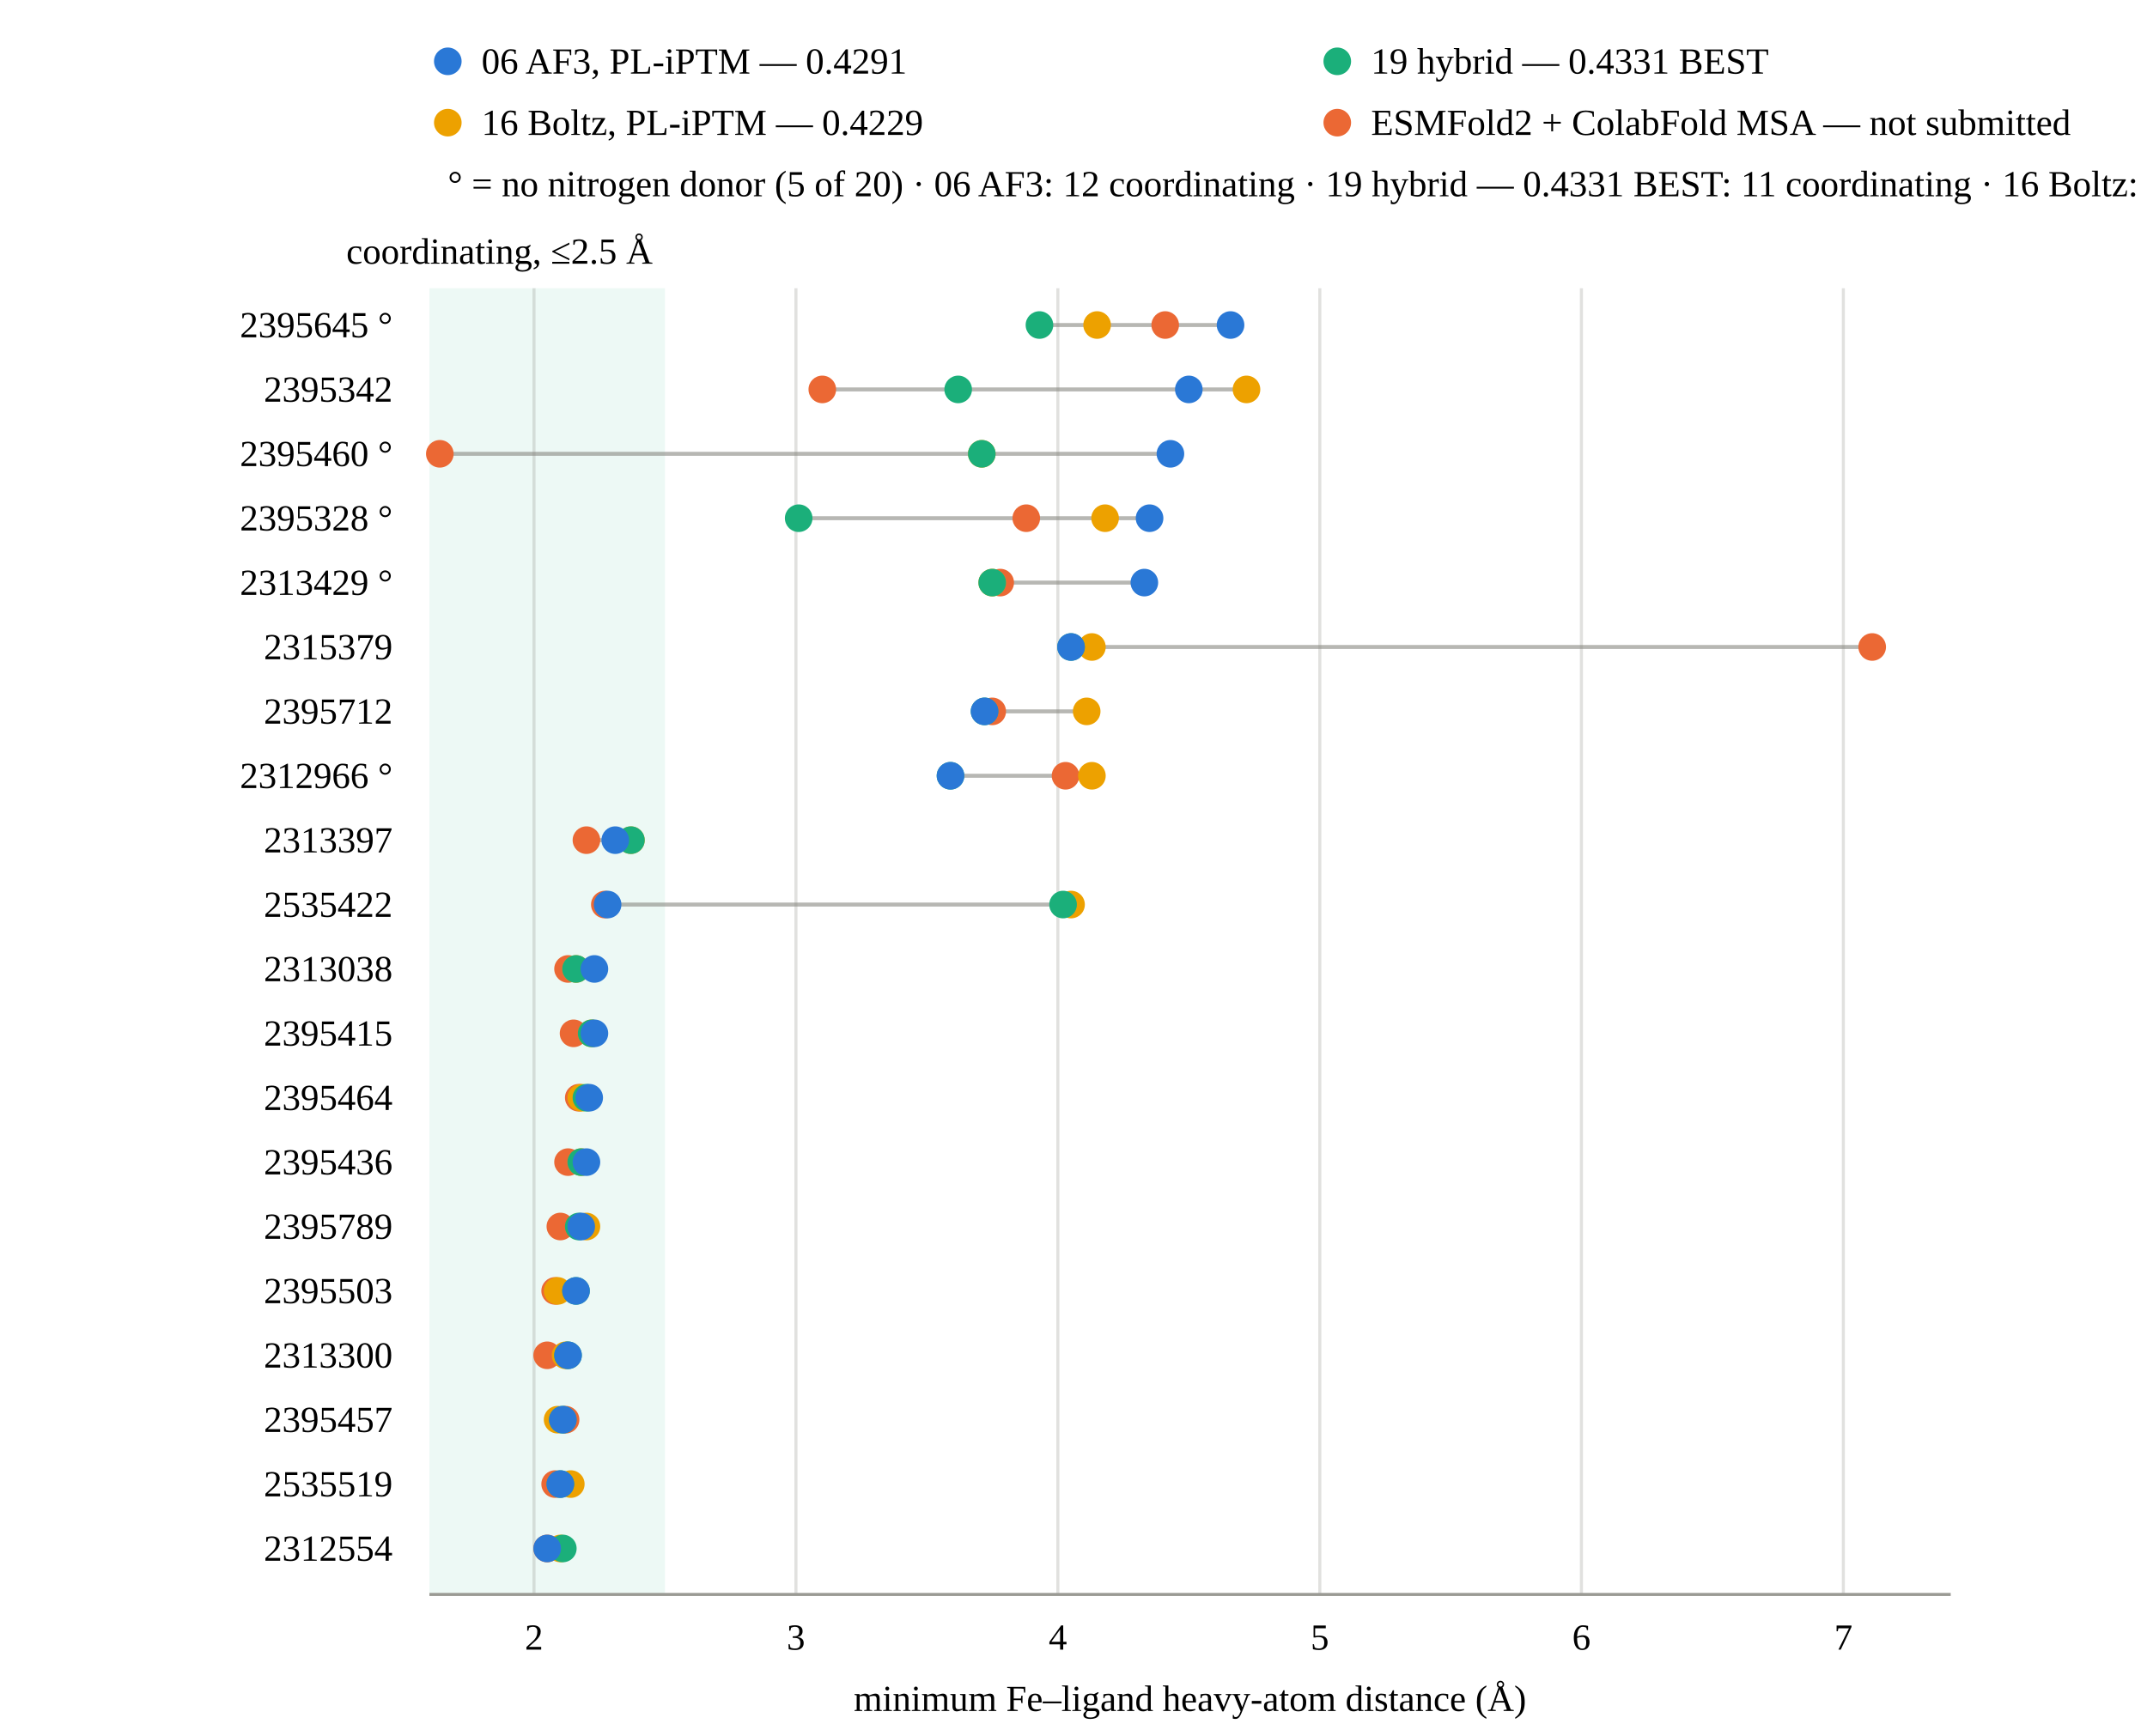
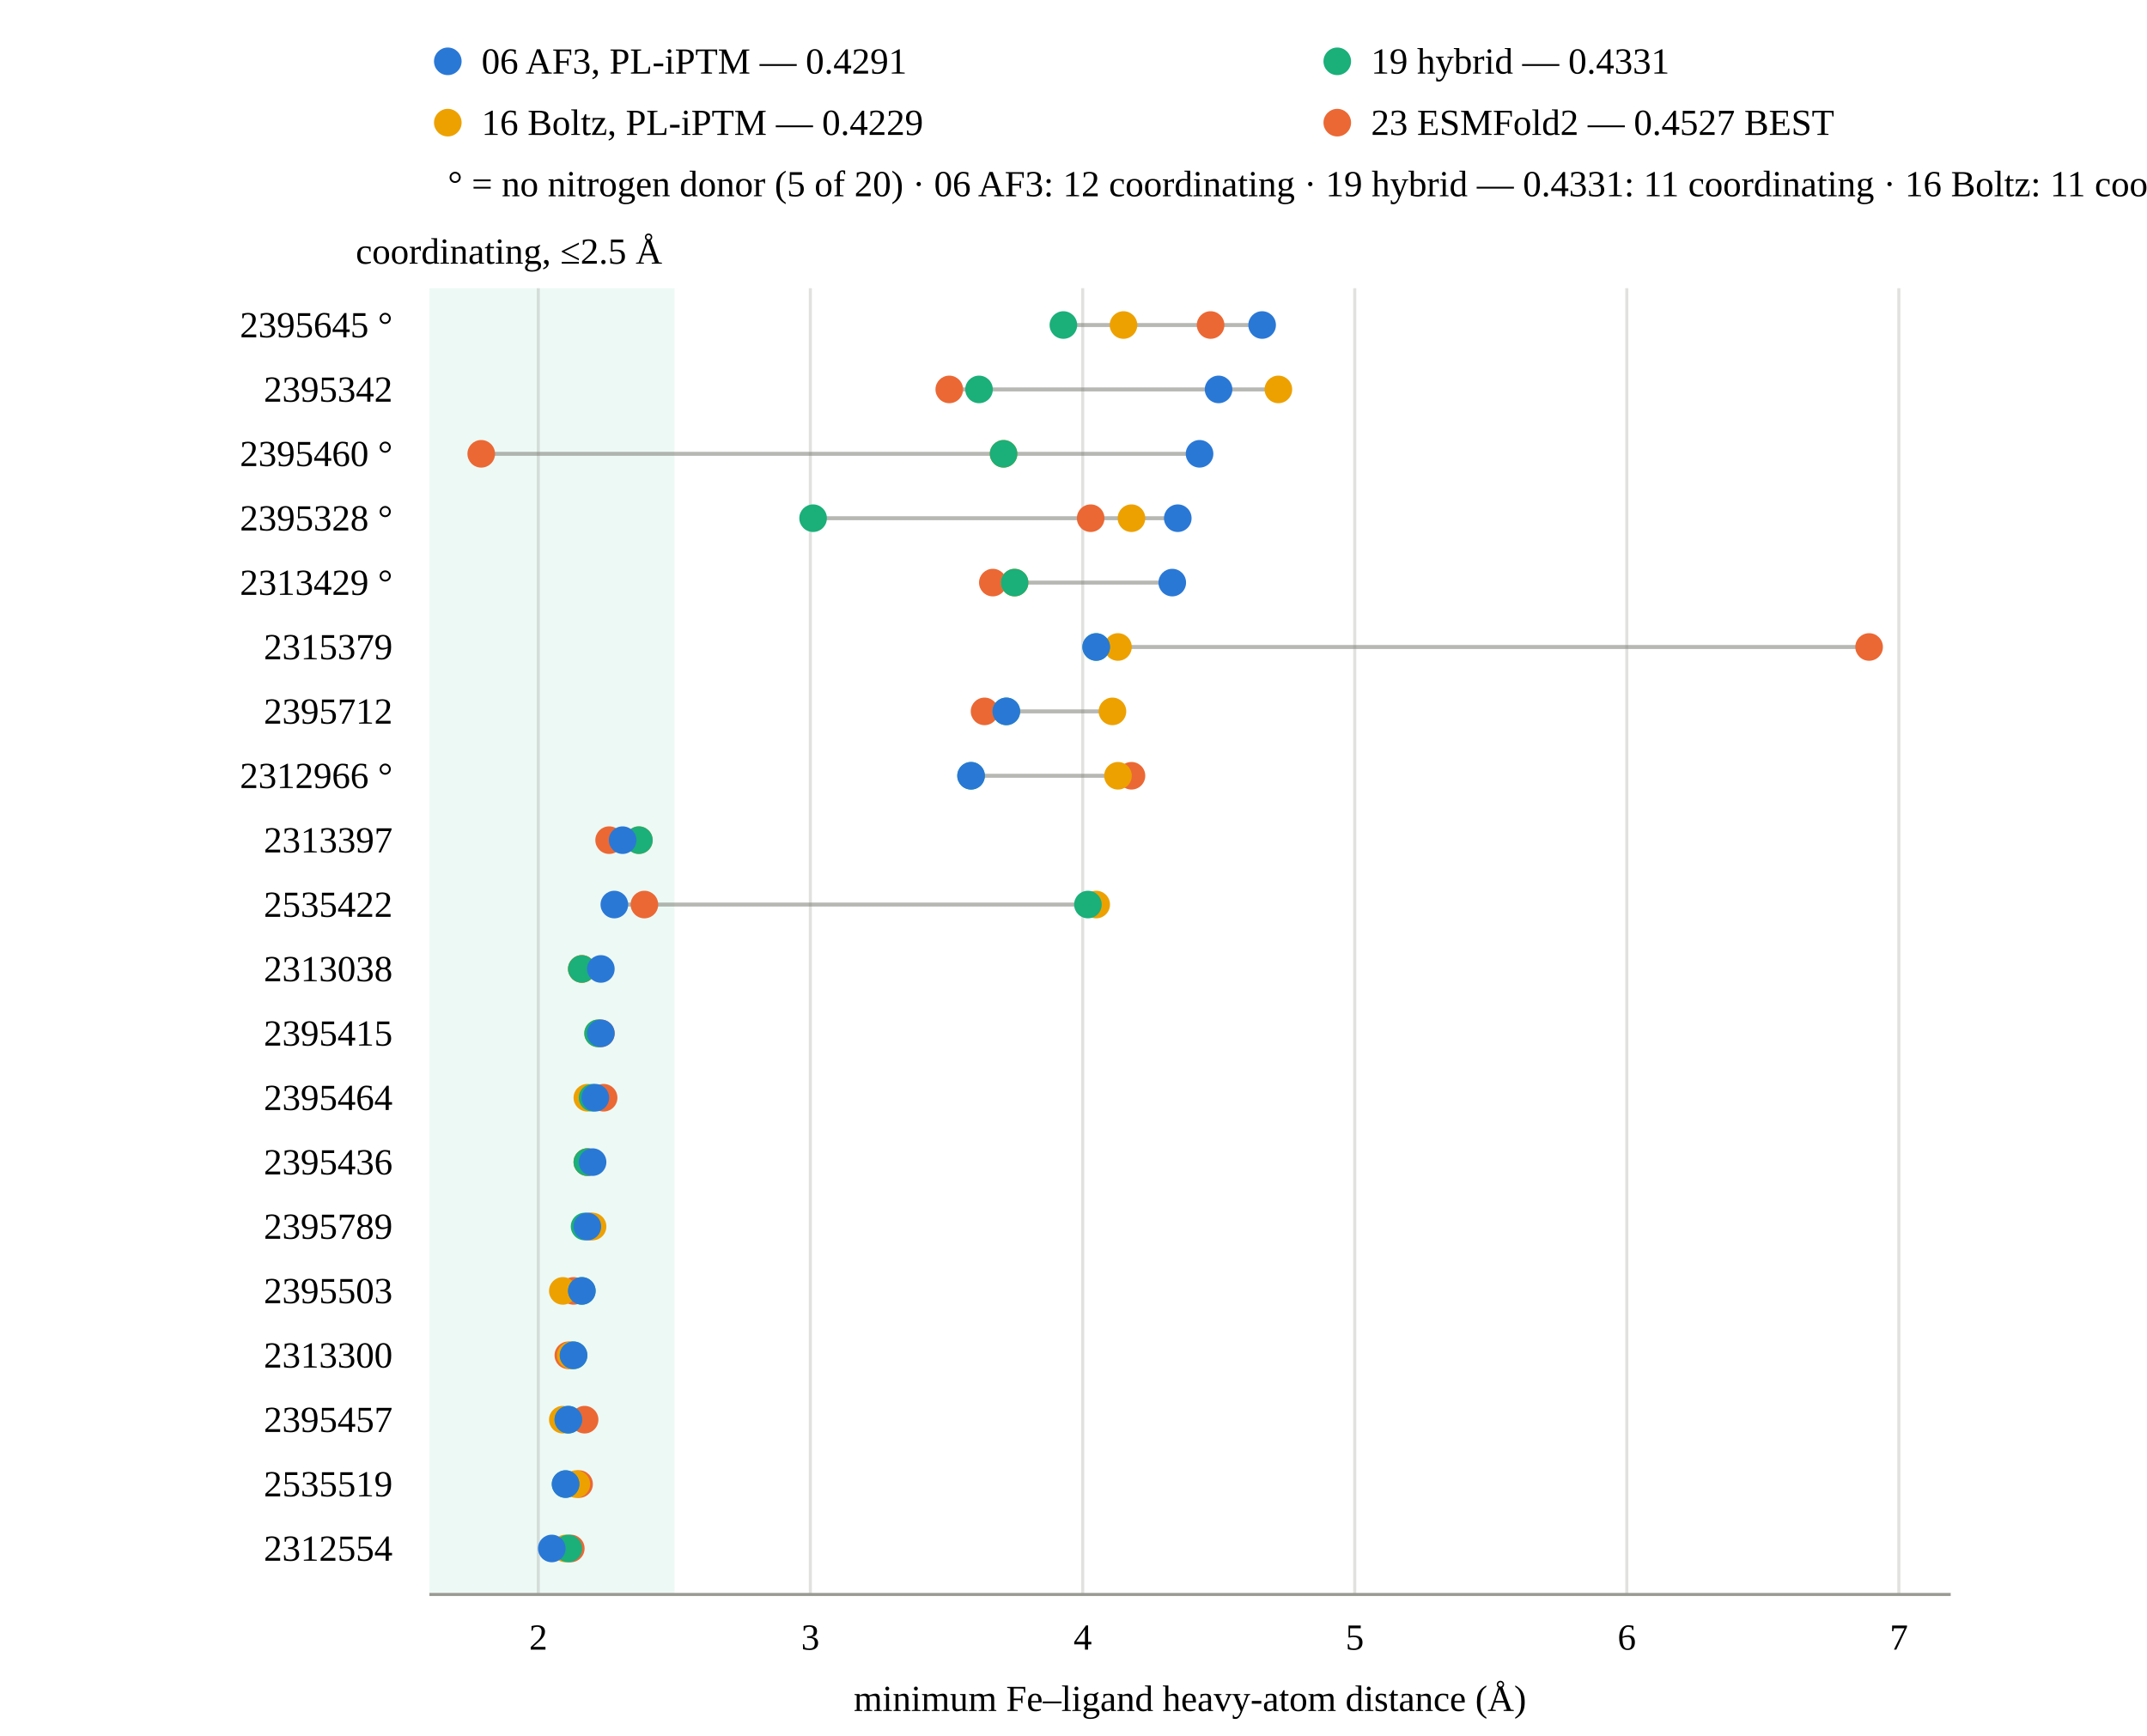
<svg xmlns="http://www.w3.org/2000/svg" viewBox="0 0 700 566" role="img">
-   <rect x="140.0" y="94" width="76.8" height="426" fill="#1baf7a" opacity="0.08" />
-   <text x="212.8" y="86" text-anchor="end" class="ts">coordinating, ≤2.5 Å</text>
-   <line x1="174.1" y1="94" x2="174.1" y2="520" stroke="#9a9a94" stroke-opacity="0.3" />
-   <text x="174.1" y="538" text-anchor="middle" class="ts">2</text>
-   <line x1="259.5" y1="94" x2="259.5" y2="520" stroke="#9a9a94" stroke-opacity="0.3" />
-   <text x="259.5" y="538" text-anchor="middle" class="ts">3</text>
-   <line x1="344.9" y1="94" x2="344.9" y2="520" stroke="#9a9a94" stroke-opacity="0.3" />
-   <text x="344.9" y="538" text-anchor="middle" class="ts">4</text>
-   <line x1="430.3" y1="94" x2="430.3" y2="520" stroke="#9a9a94" stroke-opacity="0.3" />
-   <text x="430.3" y="538" text-anchor="middle" class="ts">5</text>
-   <line x1="515.6" y1="94" x2="515.6" y2="520" stroke="#9a9a94" stroke-opacity="0.3" />
-   <text x="515.6" y="538" text-anchor="middle" class="ts">6</text>
-   <line x1="601.0" y1="94" x2="601.0" y2="520" stroke="#9a9a94" stroke-opacity="0.3" />
-   <text x="601.0" y="538" text-anchor="middle" class="ts">7</text>
+   <rect x="140.0" y="94" width="79.9" height="426" fill="#1baf7a" opacity="0.08" />
+   <text x="215.9" y="86" text-anchor="end" class="ts">coordinating, ≤2.5 Å</text>
+   <line x1="175.5" y1="94" x2="175.5" y2="520" stroke="#9a9a94" stroke-opacity="0.3" />
+   <text x="175.5" y="538" text-anchor="middle" class="ts">2</text>
+   <line x1="264.2" y1="94" x2="264.2" y2="520" stroke="#9a9a94" stroke-opacity="0.3" />
+   <text x="264.2" y="538" text-anchor="middle" class="ts">3</text>
+   <line x1="353.0" y1="94" x2="353.0" y2="520" stroke="#9a9a94" stroke-opacity="0.3" />
+   <text x="353.0" y="538" text-anchor="middle" class="ts">4</text>
+   <line x1="441.7" y1="94" x2="441.7" y2="520" stroke="#9a9a94" stroke-opacity="0.3" />
+   <text x="441.7" y="538" text-anchor="middle" class="ts">5</text>
+   <line x1="530.4" y1="94" x2="530.4" y2="520" stroke="#9a9a94" stroke-opacity="0.3" />
+   <text x="530.4" y="538" text-anchor="middle" class="ts">6</text>
+   <line x1="619.1" y1="94" x2="619.1" y2="520" stroke="#9a9a94" stroke-opacity="0.3" />
+   <text x="619.1" y="538" text-anchor="middle" class="ts">7</text>
  <text x="128" y="110" text-anchor="end" class="ts">2395645 °</text>
-   <line x1="338.9" y1="106" x2="401.2" y2="106" stroke="#888780" stroke-width="1.3" stroke-opacity="0.6" />
-   <circle cx="379.9" cy="106" r="4.5" fill="#eb6834" />
-   <circle cx="357.7" cy="106" r="4.5" fill="#eda100" />
-   <circle cx="338.9" cy="106" r="4.5" fill="#1baf7a" />
-   <circle cx="401.2" cy="106" r="4.5" fill="#2a78d6" />
+   <line x1="346.7" y1="106" x2="411.5" y2="106" stroke="#888780" stroke-width="1.3" stroke-opacity="0.6" />
+   <circle cx="394.7" cy="106" r="4.5" fill="#eb6834" />
+   <circle cx="366.3" cy="106" r="4.5" fill="#eda100" />
+   <circle cx="346.7" cy="106" r="4.5" fill="#1baf7a" />
+   <circle cx="411.5" cy="106" r="4.5" fill="#2a78d6" />
  <text x="128" y="131" text-anchor="end" class="ts">2395342</text>
-   <line x1="268.1" y1="127" x2="406.4" y2="127" stroke="#888780" stroke-width="1.3" stroke-opacity="0.6" />
-   <circle cx="268.1" cy="127" r="4.5" fill="#eb6834" />
-   <circle cx="406.4" cy="127" r="4.5" fill="#eda100" />
-   <circle cx="312.4" cy="127" r="4.5" fill="#1baf7a" />
-   <circle cx="387.6" cy="127" r="4.5" fill="#2a78d6" />
+   <line x1="309.5" y1="127" x2="416.8" y2="127" stroke="#888780" stroke-width="1.3" stroke-opacity="0.6" />
+   <circle cx="309.5" cy="127" r="4.5" fill="#eb6834" />
+   <circle cx="416.8" cy="127" r="4.5" fill="#eda100" />
+   <circle cx="319.2" cy="127" r="4.5" fill="#1baf7a" />
+   <circle cx="397.3" cy="127" r="4.5" fill="#2a78d6" />
  <text x="128" y="152" text-anchor="end" class="ts">2395460 °</text>
-   <line x1="143.4" y1="148" x2="381.6" y2="148" stroke="#888780" stroke-width="1.3" stroke-opacity="0.6" />
-   <circle cx="143.4" cy="148" r="4.5" fill="#eb6834" />
-   <circle cx="320.1" cy="148" r="4.5" fill="#eda100" />
-   <circle cx="320.1" cy="148" r="4.5" fill="#1baf7a" />
-   <circle cx="381.6" cy="148" r="4.5" fill="#2a78d6" />
+   <line x1="156.9" y1="148" x2="391.1" y2="148" stroke="#888780" stroke-width="1.3" stroke-opacity="0.6" />
+   <circle cx="156.9" cy="148" r="4.5" fill="#eb6834" />
+   <circle cx="327.2" cy="148" r="4.5" fill="#eda100" />
+   <circle cx="327.2" cy="148" r="4.5" fill="#1baf7a" />
+   <circle cx="391.1" cy="148" r="4.5" fill="#2a78d6" />
  <text x="128" y="173" text-anchor="end" class="ts">2395328 °</text>
-   <line x1="260.4" y1="169" x2="374.8" y2="169" stroke="#888780" stroke-width="1.3" stroke-opacity="0.6" />
-   <circle cx="334.6" cy="169" r="4.5" fill="#eb6834" />
-   <circle cx="360.3" cy="169" r="4.5" fill="#eda100" />
-   <circle cx="260.4" cy="169" r="4.5" fill="#1baf7a" />
-   <circle cx="374.8" cy="169" r="4.5" fill="#2a78d6" />
+   <line x1="265.1" y1="169" x2="384.0" y2="169" stroke="#888780" stroke-width="1.3" stroke-opacity="0.6" />
+   <circle cx="355.6" cy="169" r="4.5" fill="#eb6834" />
+   <circle cx="368.9" cy="169" r="4.5" fill="#eda100" />
+   <circle cx="265.1" cy="169" r="4.5" fill="#1baf7a" />
+   <circle cx="384.0" cy="169" r="4.5" fill="#2a78d6" />
  <text x="128" y="194" text-anchor="end" class="ts">2313429 °</text>
-   <line x1="323.5" y1="190" x2="373.1" y2="190" stroke="#888780" stroke-width="1.3" stroke-opacity="0.6" />
-   <circle cx="326.1" cy="190" r="4.5" fill="#eb6834" />
-   <circle cx="323.5" cy="190" r="4.5" fill="#eda100" />
-   <circle cx="323.5" cy="190" r="4.5" fill="#1baf7a" />
-   <circle cx="373.1" cy="190" r="4.5" fill="#2a78d6" />
+   <line x1="323.7" y1="190" x2="382.2" y2="190" stroke="#888780" stroke-width="1.3" stroke-opacity="0.6" />
+   <circle cx="323.7" cy="190" r="4.5" fill="#eb6834" />
+   <circle cx="330.8" cy="190" r="4.5" fill="#eda100" />
+   <circle cx="330.8" cy="190" r="4.5" fill="#1baf7a" />
+   <circle cx="382.2" cy="190" r="4.5" fill="#2a78d6" />
  <text x="128" y="215" text-anchor="end" class="ts">2315379</text>
-   <line x1="349.2" y1="211" x2="610.4" y2="211" stroke="#888780" stroke-width="1.3" stroke-opacity="0.6" />
-   <circle cx="610.4" cy="211" r="4.5" fill="#eb6834" />
-   <circle cx="356.0" cy="211" r="4.5" fill="#eda100" />
-   <circle cx="349.2" cy="211" r="4.5" fill="#1baf7a" />
-   <circle cx="349.2" cy="211" r="4.5" fill="#2a78d6" />
+   <line x1="357.4" y1="211" x2="609.4" y2="211" stroke="#888780" stroke-width="1.3" stroke-opacity="0.6" />
+   <circle cx="609.4" cy="211" r="4.5" fill="#eb6834" />
+   <circle cx="364.5" cy="211" r="4.5" fill="#eda100" />
+   <circle cx="357.4" cy="211" r="4.5" fill="#1baf7a" />
+   <circle cx="357.4" cy="211" r="4.5" fill="#2a78d6" />
  <text x="128" y="236" text-anchor="end" class="ts">2395712</text>
-   <line x1="321.0" y1="232" x2="354.3" y2="232" stroke="#888780" stroke-width="1.3" stroke-opacity="0.6" />
-   <circle cx="323.5" cy="232" r="4.5" fill="#eb6834" />
-   <circle cx="354.3" cy="232" r="4.5" fill="#eda100" />
-   <circle cx="321.0" cy="232" r="4.5" fill="#1baf7a" />
-   <circle cx="321.0" cy="232" r="4.5" fill="#2a78d6" />
+   <line x1="321.0" y1="232" x2="362.7" y2="232" stroke="#888780" stroke-width="1.3" stroke-opacity="0.6" />
+   <circle cx="321.0" cy="232" r="4.5" fill="#eb6834" />
+   <circle cx="362.7" cy="232" r="4.5" fill="#eda100" />
+   <circle cx="328.1" cy="232" r="4.5" fill="#1baf7a" />
+   <circle cx="328.1" cy="232" r="4.5" fill="#2a78d6" />
  <text x="128" y="257" text-anchor="end" class="ts">2312966 °</text>
-   <line x1="309.9" y1="253" x2="356.0" y2="253" stroke="#888780" stroke-width="1.3" stroke-opacity="0.6" />
-   <circle cx="347.4" cy="253" r="4.5" fill="#eb6834" />
-   <circle cx="356.0" cy="253" r="4.5" fill="#eda100" />
-   <circle cx="309.9" cy="253" r="4.5" fill="#1baf7a" />
-   <circle cx="309.9" cy="253" r="4.5" fill="#2a78d6" />
+   <line x1="316.6" y1="253" x2="368.9" y2="253" stroke="#888780" stroke-width="1.3" stroke-opacity="0.6" />
+   <circle cx="368.9" cy="253" r="4.5" fill="#eb6834" />
+   <circle cx="364.5" cy="253" r="4.5" fill="#eda100" />
+   <circle cx="316.6" cy="253" r="4.5" fill="#1baf7a" />
+   <circle cx="316.6" cy="253" r="4.5" fill="#2a78d6" />
  <text x="128" y="278" text-anchor="end" class="ts">2313397</text>
-   <line x1="191.2" y1="274" x2="205.7" y2="274" stroke="#888780" stroke-width="1.3" stroke-opacity="0.6" />
-   <circle cx="191.2" cy="274" r="4.5" fill="#eb6834" />
-   <circle cx="205.7" cy="274" r="4.5" fill="#eda100" />
-   <circle cx="205.7" cy="274" r="4.5" fill="#1baf7a" />
-   <circle cx="200.6" cy="274" r="4.5" fill="#2a78d6" />
+   <line x1="198.6" y1="274" x2="208.3" y2="274" stroke="#888780" stroke-width="1.3" stroke-opacity="0.6" />
+   <circle cx="198.6" cy="274" r="4.5" fill="#eb6834" />
+   <circle cx="208.3" cy="274" r="4.5" fill="#eda100" />
+   <circle cx="208.3" cy="274" r="4.5" fill="#1baf7a" />
+   <circle cx="203.0" cy="274" r="4.5" fill="#2a78d6" />
  <text x="128" y="299" text-anchor="end" class="ts">2535422</text>
-   <line x1="197.2" y1="295" x2="349.2" y2="295" stroke="#888780" stroke-width="1.3" stroke-opacity="0.6" />
-   <circle cx="197.2" cy="295" r="4.5" fill="#eb6834" />
-   <circle cx="349.2" cy="295" r="4.5" fill="#eda100" />
-   <circle cx="346.6" cy="295" r="4.5" fill="#1baf7a" />
-   <circle cx="198.1" cy="295" r="4.5" fill="#2a78d6" />
+   <line x1="200.3" y1="295" x2="357.4" y2="295" stroke="#888780" stroke-width="1.3" stroke-opacity="0.6" />
+   <circle cx="210.1" cy="295" r="4.5" fill="#eb6834" />
+   <circle cx="357.4" cy="295" r="4.5" fill="#eda100" />
+   <circle cx="354.7" cy="295" r="4.5" fill="#1baf7a" />
+   <circle cx="200.3" cy="295" r="4.5" fill="#2a78d6" />
  <text x="128" y="320" text-anchor="end" class="ts">2313038</text>
-   <line x1="185.2" y1="316" x2="193.8" y2="316" stroke="#888780" stroke-width="1.3" stroke-opacity="0.6" />
-   <circle cx="185.2" cy="316" r="4.5" fill="#eb6834" />
-   <circle cx="187.8" cy="316" r="4.5" fill="#eda100" />
-   <circle cx="187.8" cy="316" r="4.5" fill="#1baf7a" />
-   <circle cx="193.8" cy="316" r="4.5" fill="#2a78d6" />
+   <line x1="189.7" y1="316" x2="195.9" y2="316" stroke="#888780" stroke-width="1.3" stroke-opacity="0.6" />
+   <circle cx="189.7" cy="316" r="4.5" fill="#eb6834" />
+   <circle cx="189.7" cy="316" r="4.5" fill="#eda100" />
+   <circle cx="189.7" cy="316" r="4.5" fill="#1baf7a" />
+   <circle cx="195.9" cy="316" r="4.5" fill="#2a78d6" />
  <text x="128" y="341" text-anchor="end" class="ts">2395415</text>
-   <line x1="187.0" y1="337" x2="193.8" y2="337" stroke="#888780" stroke-width="1.3" stroke-opacity="0.6" />
-   <circle cx="187.0" cy="337" r="4.5" fill="#eb6834" />
-   <circle cx="192.9" cy="337" r="4.5" fill="#eda100" />
-   <circle cx="192.9" cy="337" r="4.5" fill="#1baf7a" />
-   <circle cx="193.8" cy="337" r="4.5" fill="#2a78d6" />
+   <circle cx="195.9" cy="337" r="4.5" fill="#eb6834" />
+   <circle cx="195.0" cy="337" r="4.5" fill="#eda100" />
+   <circle cx="195.0" cy="337" r="4.5" fill="#1baf7a" />
+   <circle cx="195.9" cy="337" r="4.5" fill="#2a78d6" />
  <text x="128" y="362" text-anchor="end" class="ts">2395464</text>
-   <line x1="188.7" y1="358" x2="192.1" y2="358" stroke="#888780" stroke-width="1.3" stroke-opacity="0.6" />
-   <circle cx="188.7" cy="358" r="4.5" fill="#eb6834" />
-   <circle cx="189.5" cy="358" r="4.5" fill="#eda100" />
-   <circle cx="191.2" cy="358" r="4.5" fill="#1baf7a" />
-   <circle cx="192.1" cy="358" r="4.5" fill="#2a78d6" />
+   <line x1="191.5" y1="358" x2="196.8" y2="358" stroke="#888780" stroke-width="1.3" stroke-opacity="0.6" />
+   <circle cx="196.8" cy="358" r="4.5" fill="#eb6834" />
+   <circle cx="191.5" cy="358" r="4.5" fill="#eda100" />
+   <circle cx="193.2" cy="358" r="4.5" fill="#1baf7a" />
+   <circle cx="194.1" cy="358" r="4.5" fill="#2a78d6" />
  <text x="128" y="383" text-anchor="end" class="ts">2395436</text>
-   <line x1="185.2" y1="379" x2="191.2" y2="379" stroke="#888780" stroke-width="1.3" stroke-opacity="0.6" />
-   <circle cx="185.2" cy="379" r="4.5" fill="#eb6834" />
-   <circle cx="189.5" cy="379" r="4.5" fill="#eda100" />
-   <circle cx="189.5" cy="379" r="4.5" fill="#1baf7a" />
-   <circle cx="191.2" cy="379" r="4.5" fill="#2a78d6" />
+   <line x1="191.5" y1="379" x2="193.2" y2="379" stroke="#888780" stroke-width="1.3" stroke-opacity="0.6" />
+   <circle cx="191.5" cy="379" r="4.5" fill="#eb6834" />
+   <circle cx="191.5" cy="379" r="4.5" fill="#eda100" />
+   <circle cx="191.5" cy="379" r="4.5" fill="#1baf7a" />
+   <circle cx="193.2" cy="379" r="4.5" fill="#2a78d6" />
  <text x="128" y="404" text-anchor="end" class="ts">2395789</text>
-   <line x1="182.7" y1="400" x2="191.2" y2="400" stroke="#888780" stroke-width="1.3" stroke-opacity="0.6" />
-   <circle cx="182.7" cy="400" r="4.5" fill="#eb6834" />
-   <circle cx="191.2" cy="400" r="4.5" fill="#eda100" />
-   <circle cx="188.7" cy="400" r="4.5" fill="#1baf7a" />
-   <circle cx="189.5" cy="400" r="4.5" fill="#2a78d6" />
+   <line x1="190.6" y1="400" x2="193.2" y2="400" stroke="#888780" stroke-width="1.3" stroke-opacity="0.6" />
+   <circle cx="192.4" cy="400" r="4.5" fill="#eb6834" />
+   <circle cx="193.2" cy="400" r="4.5" fill="#eda100" />
+   <circle cx="190.6" cy="400" r="4.5" fill="#1baf7a" />
+   <circle cx="191.5" cy="400" r="4.5" fill="#2a78d6" />
  <text x="128" y="425" text-anchor="end" class="ts">2395503</text>
-   <line x1="181.0" y1="421" x2="187.8" y2="421" stroke="#888780" stroke-width="1.3" stroke-opacity="0.6" />
-   <circle cx="181.0" cy="421" r="4.5" fill="#eb6834" />
-   <circle cx="181.8" cy="421" r="4.5" fill="#eda100" />
-   <circle cx="187.8" cy="421" r="4.5" fill="#1baf7a" />
-   <circle cx="187.8" cy="421" r="4.5" fill="#2a78d6" />
+   <line x1="183.5" y1="421" x2="189.7" y2="421" stroke="#888780" stroke-width="1.3" stroke-opacity="0.6" />
+   <circle cx="187.0" cy="421" r="4.5" fill="#eb6834" />
+   <circle cx="183.5" cy="421" r="4.5" fill="#eda100" />
+   <circle cx="189.7" cy="421" r="4.5" fill="#1baf7a" />
+   <circle cx="189.7" cy="421" r="4.5" fill="#2a78d6" />
  <text x="128" y="446" text-anchor="end" class="ts">2313300</text>
-   <line x1="178.4" y1="442" x2="185.2" y2="442" stroke="#888780" stroke-width="1.3" stroke-opacity="0.6" />
-   <circle cx="178.4" cy="442" r="4.5" fill="#eb6834" />
-   <circle cx="184.4" cy="442" r="4.5" fill="#eda100" />
-   <circle cx="185.2" cy="442" r="4.5" fill="#1baf7a" />
-   <circle cx="185.2" cy="442" r="4.5" fill="#2a78d6" />
+   <line x1="185.3" y1="442" x2="187.0" y2="442" stroke="#888780" stroke-width="1.3" stroke-opacity="0.6" />
+   <circle cx="185.3" cy="442" r="4.5" fill="#eb6834" />
+   <circle cx="186.1" cy="442" r="4.5" fill="#eda100" />
+   <circle cx="187.0" cy="442" r="4.5" fill="#1baf7a" />
+   <circle cx="187.0" cy="442" r="4.5" fill="#2a78d6" />
  <text x="128" y="467" text-anchor="end" class="ts">2395457</text>
-   <line x1="181.8" y1="463" x2="184.4" y2="463" stroke="#888780" stroke-width="1.3" stroke-opacity="0.6" />
-   <circle cx="184.4" cy="463" r="4.5" fill="#eb6834" />
-   <circle cx="181.8" cy="463" r="4.5" fill="#eda100" />
-   <circle cx="183.5" cy="463" r="4.5" fill="#1baf7a" />
-   <circle cx="183.5" cy="463" r="4.5" fill="#2a78d6" />
+   <line x1="183.5" y1="463" x2="190.6" y2="463" stroke="#888780" stroke-width="1.3" stroke-opacity="0.6" />
+   <circle cx="190.6" cy="463" r="4.5" fill="#eb6834" />
+   <circle cx="183.5" cy="463" r="4.5" fill="#eda100" />
+   <circle cx="185.3" cy="463" r="4.5" fill="#1baf7a" />
+   <circle cx="185.3" cy="463" r="4.5" fill="#2a78d6" />
  <text x="128" y="488" text-anchor="end" class="ts">2535519</text>
-   <line x1="181.0" y1="484" x2="186.1" y2="484" stroke="#888780" stroke-width="1.3" stroke-opacity="0.6" />
-   <circle cx="181.0" cy="484" r="4.5" fill="#eb6834" />
-   <circle cx="186.1" cy="484" r="4.5" fill="#eda100" />
-   <circle cx="182.7" cy="484" r="4.5" fill="#1baf7a" />
-   <circle cx="182.7" cy="484" r="4.5" fill="#2a78d6" />
+   <line x1="184.4" y1="484" x2="188.8" y2="484" stroke="#888780" stroke-width="1.3" stroke-opacity="0.6" />
+   <circle cx="188.8" cy="484" r="4.5" fill="#eb6834" />
+   <circle cx="187.9" cy="484" r="4.5" fill="#eda100" />
+   <circle cx="184.4" cy="484" r="4.5" fill="#1baf7a" />
+   <circle cx="184.4" cy="484" r="4.5" fill="#2a78d6" />
  <text x="128" y="509" text-anchor="end" class="ts">2312554</text>
-   <line x1="178.4" y1="505" x2="183.5" y2="505" stroke="#888780" stroke-width="1.3" stroke-opacity="0.6" />
-   <circle cx="178.4" cy="505" r="4.5" fill="#eb6834" />
-   <circle cx="182.7" cy="505" r="4.5" fill="#eda100" />
-   <circle cx="183.5" cy="505" r="4.5" fill="#1baf7a" />
-   <circle cx="178.4" cy="505" r="4.5" fill="#2a78d6" />
+   <line x1="179.9" y1="505" x2="186.1" y2="505" stroke="#888780" stroke-width="1.3" stroke-opacity="0.6" />
+   <circle cx="186.1" cy="505" r="4.5" fill="#eb6834" />
+   <circle cx="184.4" cy="505" r="4.5" fill="#eda100" />
+   <circle cx="185.3" cy="505" r="4.5" fill="#1baf7a" />
+   <circle cx="179.9" cy="505" r="4.5" fill="#2a78d6" />
  <line x1="140" y1="520" x2="636" y2="520" stroke="#9a9a94" />
  <text x="388" y="558" text-anchor="middle" class="ts">minimum Fe–ligand heavy-atom distance (Å)</text>
  <circle cx="146" cy="20" r="4.5" fill="#2a78d6" />
  <text x="157" y="24" class="ts">06 AF3, PL-iPTM — 0.4291</text>
  <circle cx="436" cy="20" r="4.5" fill="#1baf7a" />
-   <text x="447" y="24" class="ts">19 hybrid — 0.4331  BEST</text>
+   <text x="447" y="24" class="ts">19 hybrid — 0.4331</text>
  <circle cx="146" cy="40" r="4.5" fill="#eda100" />
  <text x="157" y="44" class="ts">16 Boltz, PL-iPTM — 0.4229</text>
  <circle cx="436" cy="40" r="4.5" fill="#eb6834" />
-   <text x="447" y="44" class="ts">ESMFold2 + ColabFold MSA — not submitted</text>
-   <text x="146" y="64" class="ts">° = no nitrogen donor (5 of 20) · 06 AF3: 12 coordinating · 19 hybrid — 0.4331  BEST: 11 coordinating · 16 Boltz: 11 coordinating · ESMFold2 + ColabFold MSA — not submitted: 13 coordinating</text>
+   <text x="447" y="44" class="ts">23 ESMFold2 — 0.4527  BEST</text>
+   <text x="146" y="64" class="ts">° = no nitrogen donor (5 of 20) · 06 AF3: 12 coordinating · 19 hybrid — 0.4331: 11 coordinating · 16 Boltz: 11 coordinating · 23 ESMFold2 — 0.4527  BEST: 13 coordinating</text>
</svg>
